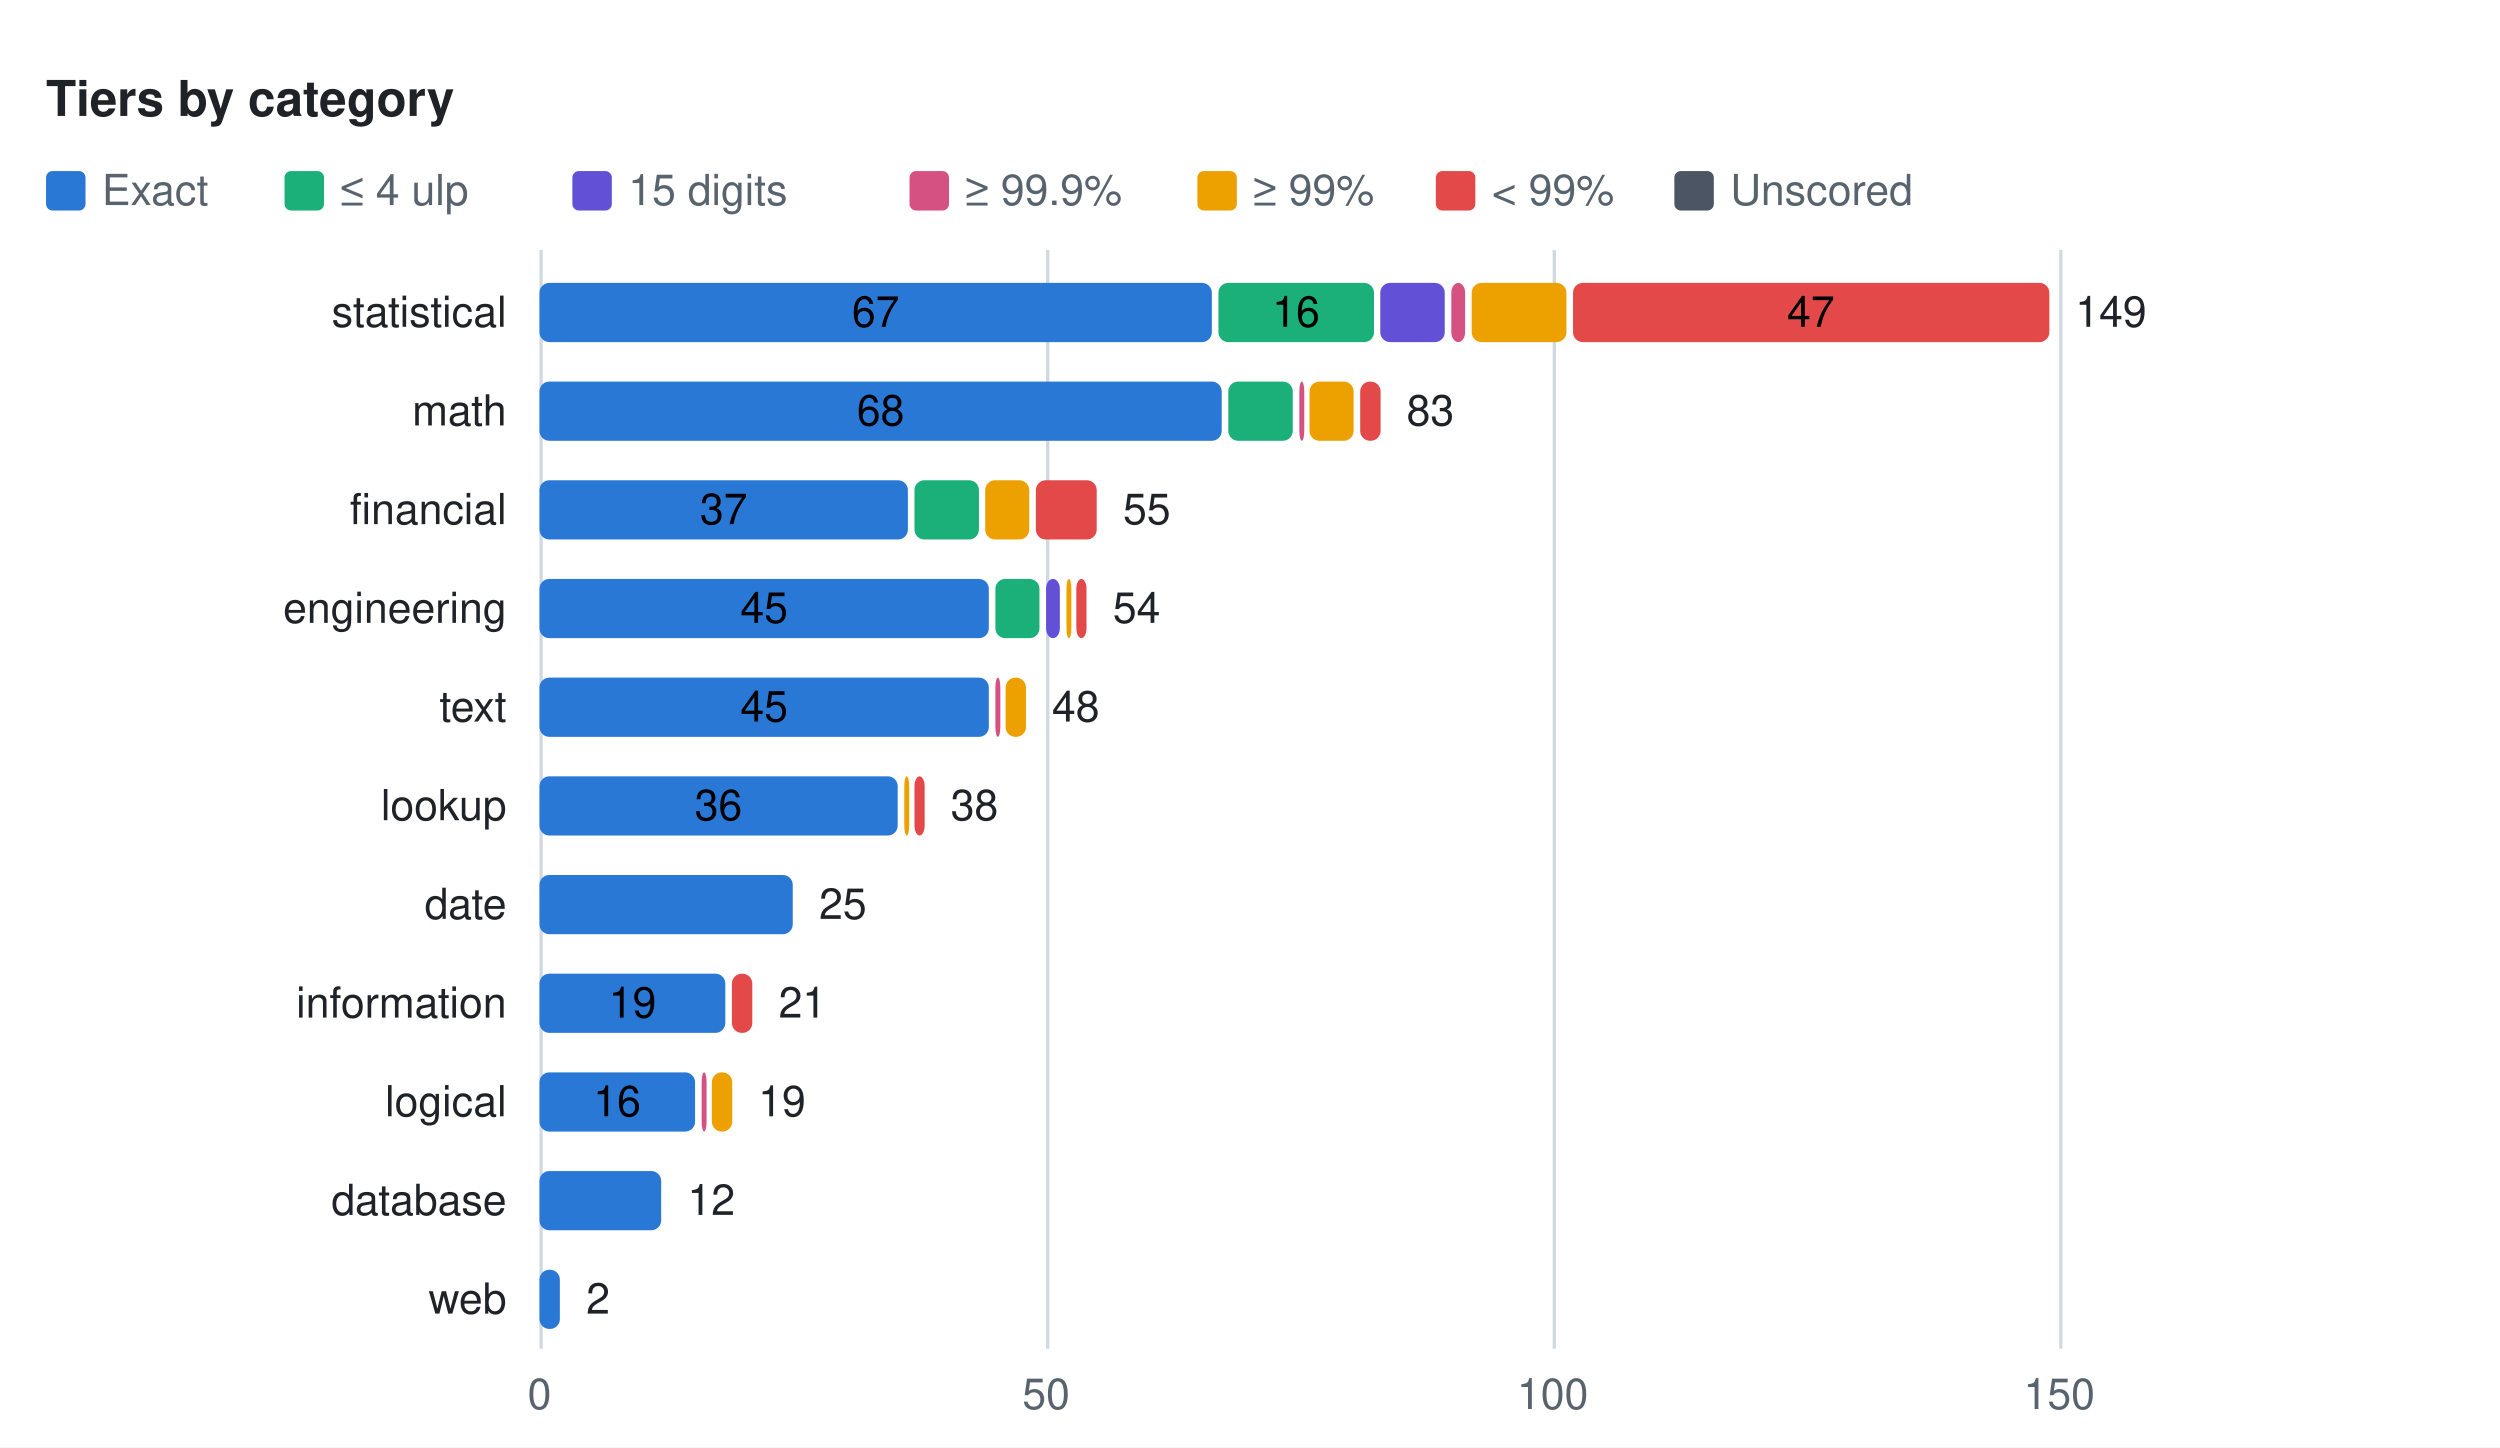
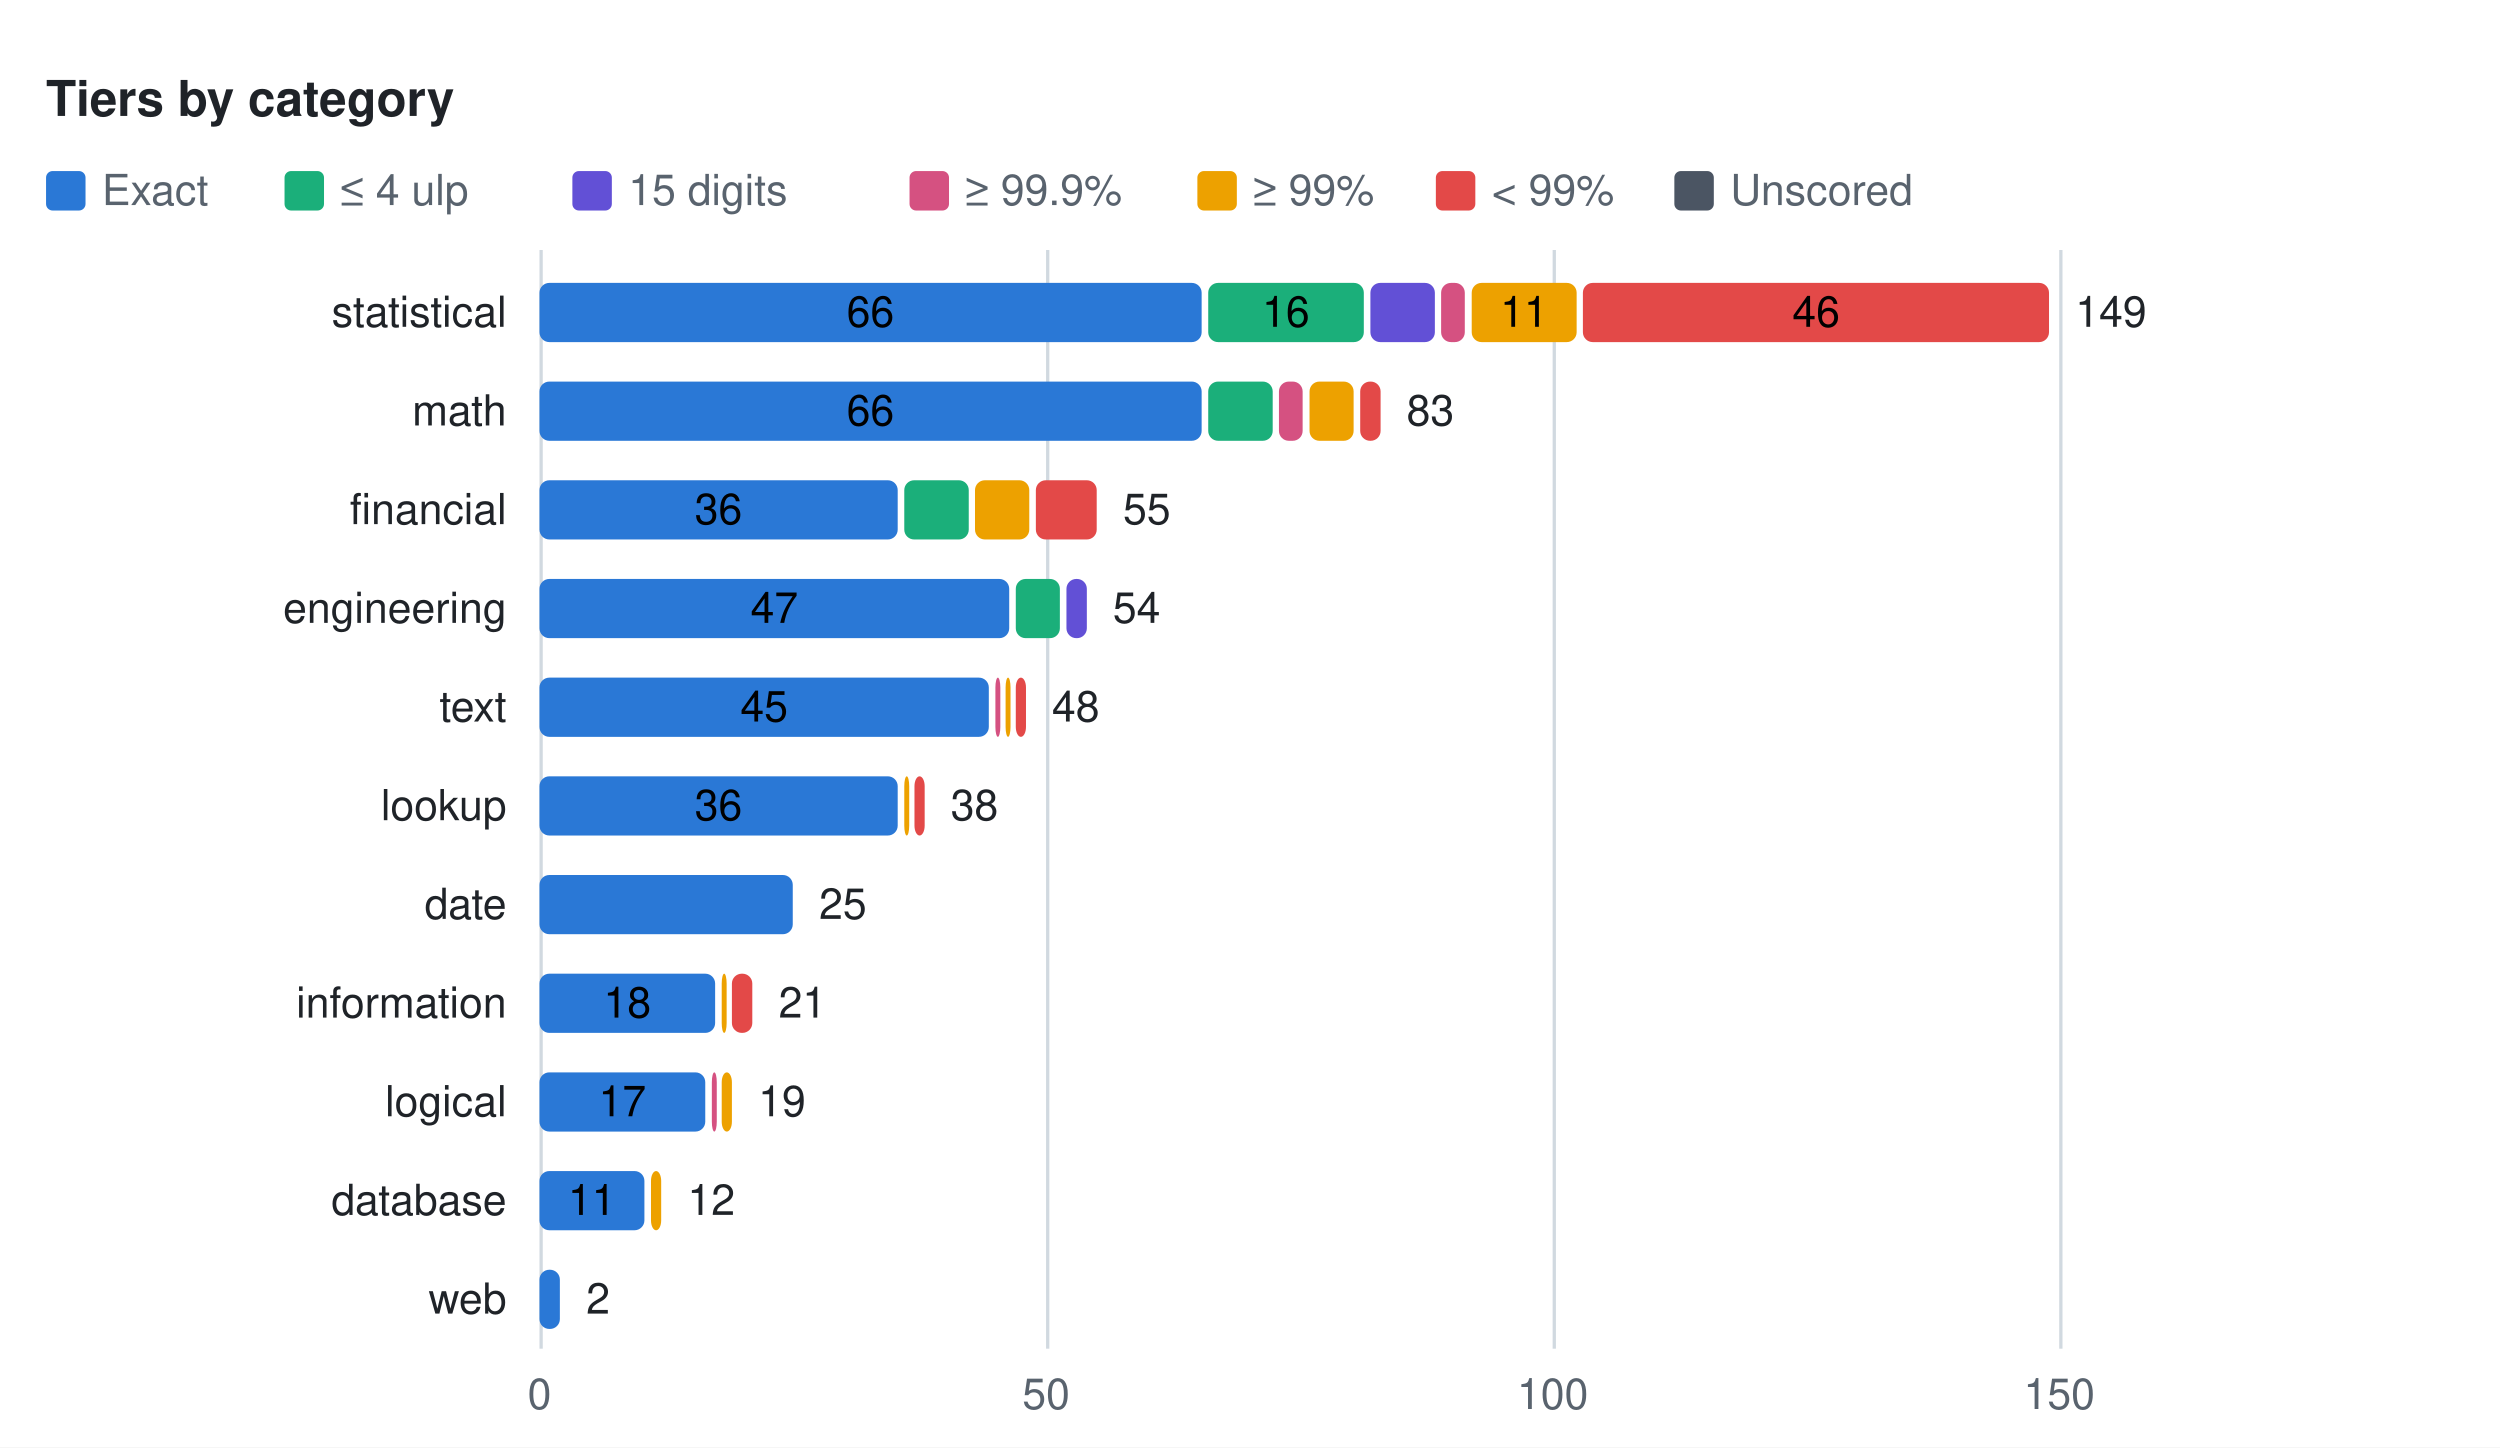
<svg xmlns="http://www.w3.org/2000/svg" width="760" height="440" viewBox="0 0 760 440" role="img" aria-labelledby="t d">
  <style>text{font-family:system-ui,-apple-system,'Segoe UI',Helvetica,Arial,sans-serif;font-size:13px}.title{font-size:15px;font-weight:600}.num{font-variant-numeric:tabular-nums}.bg{fill:#ffffff}.ink{fill:#1f2328}.muted{fill:#59636e}.grid{fill:#d1d9e0}.b-exact{fill:#2a78d6}.b-ulp4{fill:#1baf7a}.b-digits15{fill:#6250d6}.b-rate999{fill:#d55181}.b-rate99{fill:#eda100}.b-below99{fill:#e34948}.b-unscored{fill:#4b5563}.in-exact{fill:#000000}.in-ulp4{fill:#000000}.in-digits15{fill:#ffffff}.in-rate999{fill:#000000}.in-rate99{fill:#000000}.in-below99{fill:#000000}.in-unscored{fill:#ffffff}@media (prefers-color-scheme: dark){.bg{fill:#0d1117}.ink{fill:#f0f6fc}.muted{fill:#9198a1}.grid{fill:#3d444d}.b-exact{fill:#3987e5}.b-ulp4{fill:#199e70}.b-digits15{fill:#9085e9}.b-rate999{fill:#d55181}.b-rate99{fill:#c98500}.b-below99{fill:#d03f3f}.b-unscored{fill:#9ca3af}.in-exact{fill:#000000}.in-ulp4{fill:#000000}.in-digits15{fill:#000000}.in-rate999{fill:#000000}.in-rate99{fill:#000000}.in-below99{fill:#ffffff}.in-unscored{fill:#000000}}</style>
  <rect class="bg" fill="#ffffff" x="0" y="0" width="760" height="440" />
  <g transform="translate(14,14)">
    <text x="0.0" y="16.0" class="ink title" fill="#1f2328" text-anchor="start" dominant-baseline="middle">Tiers by category</text>
    <rect class="b-exact" fill="#2a78d6" x="0.0" y="38" width="12" height="12" rx="2" />
    <text x="17.0" y="44.0" class="muted" fill="#59636e" text-anchor="start" dominant-baseline="middle">Exact</text>
    <rect class="b-ulp4" fill="#1baf7a" x="72.5" y="38" width="12" height="12" rx="2" />
    <text x="89.5" y="44.0" class="muted" fill="#59636e" text-anchor="start" dominant-baseline="middle">≤ 4 ulp</text>
    <rect class="b-digits15" fill="#6250d6" x="160.0" y="38" width="12" height="12" rx="2" />
    <text x="177.0" y="44.0" class="muted" fill="#59636e" text-anchor="start" dominant-baseline="middle">15 digits</text>
    <rect class="b-rate999" fill="#d55181" x="262.5" y="38" width="12" height="12" rx="2" />
    <text x="279.5" y="44.0" class="muted" fill="#59636e" text-anchor="start" dominant-baseline="middle">≥ 99.9%</text>
    <rect class="b-rate99" fill="#eda100" x="350.0" y="38" width="12" height="12" rx="2" />
    <text x="367.0" y="44.0" class="muted" fill="#59636e" text-anchor="start" dominant-baseline="middle">≥ 99%</text>
    <rect class="b-below99" fill="#e34948" x="422.5" y="38" width="12" height="12" rx="2" />
    <text x="439.5" y="44.0" class="muted" fill="#59636e" text-anchor="start" dominant-baseline="middle">&lt; 99%</text>
    <rect class="b-unscored" fill="#4b5563" x="495.0" y="38" width="12" height="12" rx="2" />
    <text x="512.0" y="44.0" class="muted" fill="#59636e" text-anchor="start" dominant-baseline="middle">Unscored</text>
    <rect class="grid" fill="#d1d9e0" x="150.0" y="62" width="1" height="334" />
    <text x="150.0" y="410.0" class="muted num" fill="#59636e" text-anchor="middle" dominant-baseline="middle">0</text>
    <rect class="grid" fill="#d1d9e0" x="304.0" y="62" width="1" height="334" />
    <text x="304.0" y="410.0" class="muted num" fill="#59636e" text-anchor="middle" dominant-baseline="middle">50</text>
    <rect class="grid" fill="#d1d9e0" x="458.0" y="62" width="1" height="334" />
    <text x="458.0" y="410.0" class="muted num" fill="#59636e" text-anchor="middle" dominant-baseline="middle">100</text>
    <rect class="grid" fill="#d1d9e0" x="612.0" y="62" width="1" height="334" />
    <text x="612.0" y="410.0" class="muted num" fill="#59636e" text-anchor="middle" dominant-baseline="middle">150</text>
    <text x="140.0" y="81.0" class="ink" fill="#1f2328" text-anchor="end" dominant-baseline="middle">statistical</text>
-     <rect class="b-exact" fill="#2a78d6" x="150.0" y="72.0" width="204.4" height="18" rx="3" />
-     <text x="252.2" y="81.0" class="num in-exact" fill="#000000" text-anchor="middle" dominant-baseline="middle">67</text>
-     <rect class="b-ulp4" fill="#1baf7a" x="356.4" y="72.0" width="47.3" height="18" rx="3" />
-     <text x="380.0" y="81.0" class="num in-ulp4" fill="#000000" text-anchor="middle" dominant-baseline="middle">16</text>
-     <rect class="b-digits15" fill="#6250d6" x="405.6" y="72.0" width="19.6" height="18" rx="3" />
-     <rect class="b-rate999" fill="#d55181" x="427.2" y="72.0" width="4.2" height="18" rx="3" />
-     <rect class="b-rate99" fill="#eda100" x="433.4" y="72.0" width="28.8" height="18" rx="3" />
-     <rect class="b-below99" fill="#e34948" x="464.2" y="72.0" width="144.8" height="18" rx="3" />
-     <text x="536.5" y="81.0" class="num in-below99" fill="#000000" text-anchor="middle" dominant-baseline="middle">47</text>
+     <rect class="b-exact" fill="#2a78d6" x="150.0" y="72.0" width="201.3" height="18" rx="3" />
+     <text x="250.6" y="81.0" class="num in-exact" fill="#000000" text-anchor="middle" dominant-baseline="middle">66</text>
+     <rect class="b-ulp4" fill="#1baf7a" x="353.3" y="72.0" width="47.3" height="18" rx="3" />
+     <text x="376.9" y="81.0" class="num in-ulp4" fill="#000000" text-anchor="middle" dominant-baseline="middle">16</text>
+     <rect class="b-digits15" fill="#6250d6" x="402.6" y="72.0" width="19.6" height="18" rx="3" />
+     <rect class="b-rate999" fill="#d55181" x="424.1" y="72.0" width="7.2" height="18" rx="3" />
+     <rect class="b-rate99" fill="#eda100" x="433.4" y="72.0" width="31.9" height="18" rx="3" />
+     <text x="449.3" y="81.0" class="num in-rate99" fill="#000000" text-anchor="middle" dominant-baseline="middle">11</text>
+     <rect class="b-below99" fill="#e34948" x="467.2" y="72.0" width="141.7" height="18" rx="3" />
+     <text x="538.1" y="81.0" class="num in-below99" fill="#000000" text-anchor="middle" dominant-baseline="middle">46</text>
    <text x="616.9" y="81.0" class="ink num" fill="#1f2328" text-anchor="start" dominant-baseline="middle">149</text>
    <text x="140.0" y="111.0" class="ink" fill="#1f2328" text-anchor="end" dominant-baseline="middle">math</text>
-     <rect class="b-exact" fill="#2a78d6" x="150.0" y="102.0" width="207.4" height="18" rx="3" />
-     <text x="253.7" y="111.0" class="num in-exact" fill="#000000" text-anchor="middle" dominant-baseline="middle">68</text>
-     <rect class="b-ulp4" fill="#1baf7a" x="359.4" y="102.0" width="19.6" height="18" rx="3" />
-     <rect class="b-rate999" fill="#d55181" x="381.0" y="102.0" width="1.5" height="18" rx="3" />
+     <rect class="b-exact" fill="#2a78d6" x="150.0" y="102.0" width="201.3" height="18" rx="3" />
+     <text x="250.6" y="111.0" class="num in-exact" fill="#000000" text-anchor="middle" dominant-baseline="middle">66</text>
+     <rect class="b-ulp4" fill="#1baf7a" x="353.3" y="102.0" width="19.6" height="18" rx="3" />
+     <rect class="b-rate999" fill="#d55181" x="374.8" y="102.0" width="7.2" height="18" rx="3" />
    <rect class="b-rate99" fill="#eda100" x="384.1" y="102.0" width="13.4" height="18" rx="3" />
    <rect class="b-below99" fill="#e34948" x="399.5" y="102.0" width="6.2" height="18" rx="3" />
    <text x="413.6" y="111.0" class="ink num" fill="#1f2328" text-anchor="start" dominant-baseline="middle">83</text>
    <text x="140.0" y="141.0" class="ink" fill="#1f2328" text-anchor="end" dominant-baseline="middle">financial</text>
-     <rect class="b-exact" fill="#2a78d6" x="150.0" y="132.0" width="112.0" height="18" rx="3" />
-     <text x="206.0" y="141.0" class="num in-exact" fill="#000000" text-anchor="middle" dominant-baseline="middle">37</text>
-     <rect class="b-ulp4" fill="#1baf7a" x="264.0" y="132.0" width="19.6" height="18" rx="3" />
-     <rect class="b-rate99" fill="#eda100" x="285.5" y="132.0" width="13.4" height="18" rx="3" />
+     <rect class="b-exact" fill="#2a78d6" x="150.0" y="132.0" width="108.9" height="18" rx="3" />
+     <text x="204.4" y="141.0" class="num in-exact" fill="#000000" text-anchor="middle" dominant-baseline="middle">36</text>
+     <rect class="b-ulp4" fill="#1baf7a" x="260.9" y="132.0" width="19.6" height="18" rx="3" />
+     <rect class="b-rate99" fill="#eda100" x="282.4" y="132.0" width="16.5" height="18" rx="3" />
    <rect class="b-below99" fill="#e34948" x="300.9" y="132.0" width="18.5" height="18" rx="3" />
    <text x="327.4" y="141.0" class="ink num" fill="#1f2328" text-anchor="start" dominant-baseline="middle">55</text>
    <text x="140.0" y="171.0" class="ink" fill="#1f2328" text-anchor="end" dominant-baseline="middle">engineering</text>
-     <rect class="b-exact" fill="#2a78d6" x="150.0" y="162.0" width="136.6" height="18" rx="3" />
-     <text x="218.3" y="171.0" class="num in-exact" fill="#000000" text-anchor="middle" dominant-baseline="middle">45</text>
-     <rect class="b-ulp4" fill="#1baf7a" x="288.6" y="162.0" width="13.4" height="18" rx="3" />
-     <rect class="b-digits15" fill="#6250d6" x="304.0" y="162.0" width="4.2" height="18" rx="3" />
-     <rect class="b-rate99" fill="#eda100" x="310.2" y="162.0" width="1.5" height="18" rx="3" />
-     <rect class="b-below99" fill="#e34948" x="313.2" y="162.0" width="3.1" height="18" rx="3" />
+     <rect class="b-exact" fill="#2a78d6" x="150.0" y="162.0" width="142.8" height="18" rx="3" />
+     <text x="221.4" y="171.0" class="num in-exact" fill="#000000" text-anchor="middle" dominant-baseline="middle">47</text>
+     <rect class="b-ulp4" fill="#1baf7a" x="294.8" y="162.0" width="13.4" height="18" rx="3" />
+     <rect class="b-digits15" fill="#6250d6" x="310.2" y="162.0" width="6.2" height="18" rx="3" />
    <text x="324.3" y="171.0" class="ink num" fill="#1f2328" text-anchor="start" dominant-baseline="middle">54</text>
    <text x="140.0" y="201.0" class="ink" fill="#1f2328" text-anchor="end" dominant-baseline="middle">text</text>
    <rect class="b-exact" fill="#2a78d6" x="150.0" y="192.0" width="136.6" height="18" rx="3" />
    <text x="218.3" y="201.0" class="num in-exact" fill="#000000" text-anchor="middle" dominant-baseline="middle">45</text>
    <rect class="b-rate999" fill="#d55181" x="288.6" y="192.0" width="1.5" height="18" rx="3" />
-     <rect class="b-rate99" fill="#eda100" x="291.7" y="192.0" width="6.2" height="18" rx="3" />
+     <rect class="b-rate99" fill="#eda100" x="291.7" y="192.0" width="1.5" height="18" rx="3" />
+     <rect class="b-below99" fill="#e34948" x="294.8" y="192.0" width="3.1" height="18" rx="3" />
    <text x="305.8" y="201.0" class="ink num" fill="#1f2328" text-anchor="start" dominant-baseline="middle">48</text>
    <text x="140.0" y="231.0" class="ink" fill="#1f2328" text-anchor="end" dominant-baseline="middle">lookup</text>
    <rect class="b-exact" fill="#2a78d6" x="150.0" y="222.0" width="108.9" height="18" rx="3" />
    <text x="204.4" y="231.0" class="num in-exact" fill="#000000" text-anchor="middle" dominant-baseline="middle">36</text>
    <rect class="b-rate99" fill="#eda100" x="260.9" y="222.0" width="1.5" height="18" rx="3" />
    <rect class="b-below99" fill="#e34948" x="264.0" y="222.0" width="3.1" height="18" rx="3" />
    <text x="275.0" y="231.0" class="ink num" fill="#1f2328" text-anchor="start" dominant-baseline="middle">38</text>
    <text x="140.0" y="261.0" class="ink" fill="#1f2328" text-anchor="end" dominant-baseline="middle">date</text>
    <rect class="b-exact" fill="#2a78d6" x="150.0" y="252.0" width="77.0" height="18" rx="3" />
    <text x="235.0" y="261.0" class="ink num" fill="#1f2328" text-anchor="start" dominant-baseline="middle">25</text>
    <text x="140.0" y="291.0" class="ink" fill="#1f2328" text-anchor="end" dominant-baseline="middle">information</text>
-     <rect class="b-exact" fill="#2a78d6" x="150.0" y="282.0" width="56.5" height="18" rx="3" />
-     <text x="178.3" y="291.0" class="num in-exact" fill="#000000" text-anchor="middle" dominant-baseline="middle">19</text>
+     <rect class="b-exact" fill="#2a78d6" x="150.0" y="282.0" width="53.4" height="18" rx="3" />
+     <text x="176.7" y="291.0" class="num in-exact" fill="#000000" text-anchor="middle" dominant-baseline="middle">18</text>
+     <rect class="b-rate99" fill="#eda100" x="205.4" y="282.0" width="1.5" height="18" rx="3" />
    <rect class="b-below99" fill="#e34948" x="208.5" y="282.0" width="6.2" height="18" rx="3" />
    <text x="222.7" y="291.0" class="ink num" fill="#1f2328" text-anchor="start" dominant-baseline="middle">21</text>
    <text x="140.0" y="321.0" class="ink" fill="#1f2328" text-anchor="end" dominant-baseline="middle">logical</text>
-     <rect class="b-exact" fill="#2a78d6" x="150.0" y="312.0" width="47.3" height="18" rx="3" />
-     <text x="173.6" y="321.0" class="num in-exact" fill="#000000" text-anchor="middle" dominant-baseline="middle">16</text>
-     <rect class="b-rate999" fill="#d55181" x="199.3" y="312.0" width="1.5" height="18" rx="3" />
-     <rect class="b-rate99" fill="#eda100" x="202.4" y="312.0" width="6.2" height="18" rx="3" />
+     <rect class="b-exact" fill="#2a78d6" x="150.0" y="312.0" width="50.4" height="18" rx="3" />
+     <text x="175.2" y="321.0" class="num in-exact" fill="#000000" text-anchor="middle" dominant-baseline="middle">17</text>
+     <rect class="b-rate999" fill="#d55181" x="202.4" y="312.0" width="1.5" height="18" rx="3" />
+     <rect class="b-rate99" fill="#eda100" x="205.4" y="312.0" width="3.1" height="18" rx="3" />
    <text x="216.5" y="321.0" class="ink num" fill="#1f2328" text-anchor="start" dominant-baseline="middle">19</text>
    <text x="140.0" y="351.0" class="ink" fill="#1f2328" text-anchor="end" dominant-baseline="middle">database</text>
-     <rect class="b-exact" fill="#2a78d6" x="150.0" y="342.0" width="37.0" height="18" rx="3" />
+     <rect class="b-exact" fill="#2a78d6" x="150.0" y="342.0" width="31.9" height="18" rx="3" />
+     <text x="165.9" y="351.0" class="num in-exact" fill="#000000" text-anchor="middle" dominant-baseline="middle">11</text>
+     <rect class="b-rate99" fill="#eda100" x="183.9" y="342.0" width="3.1" height="18" rx="3" />
    <text x="195.0" y="351.0" class="ink num" fill="#1f2328" text-anchor="start" dominant-baseline="middle">12</text>
    <text x="140.0" y="381.0" class="ink" fill="#1f2328" text-anchor="end" dominant-baseline="middle">web</text>
    <rect class="b-exact" fill="#2a78d6" x="150.0" y="372.0" width="6.2" height="18" rx="3" />
    <text x="164.2" y="381.0" class="ink num" fill="#1f2328" text-anchor="start" dominant-baseline="middle">2</text>
  </g>
</svg>
